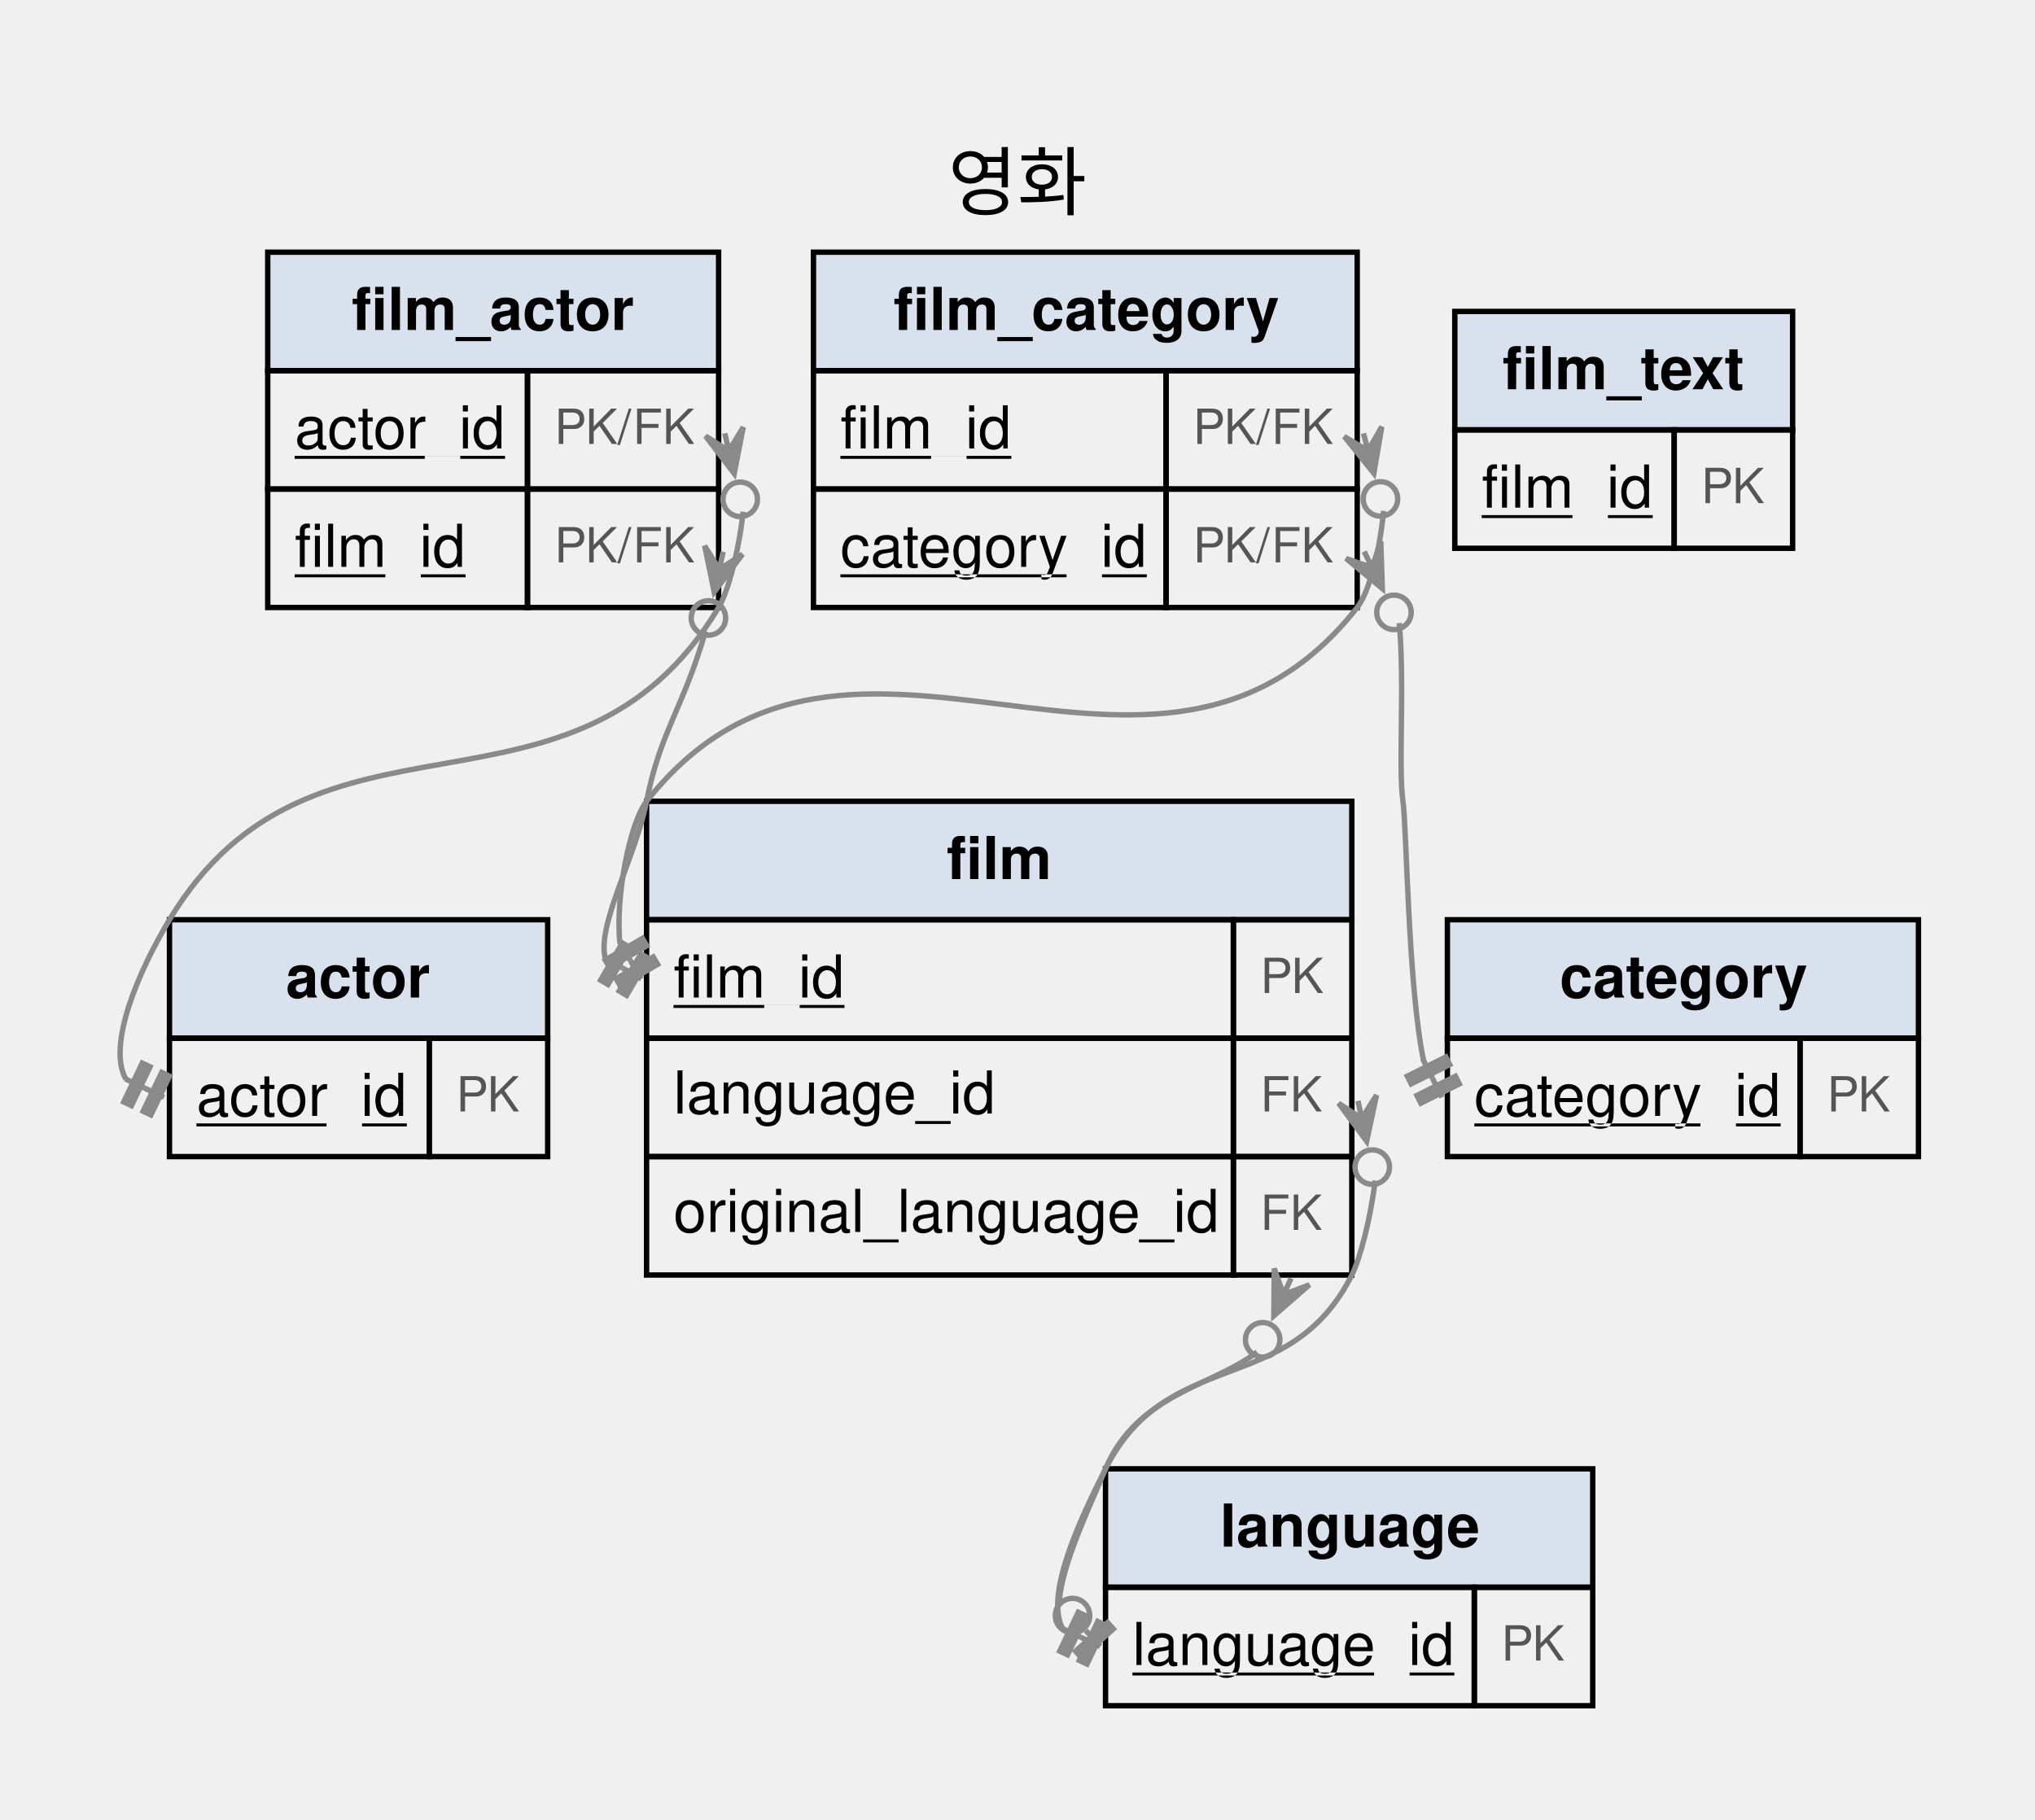
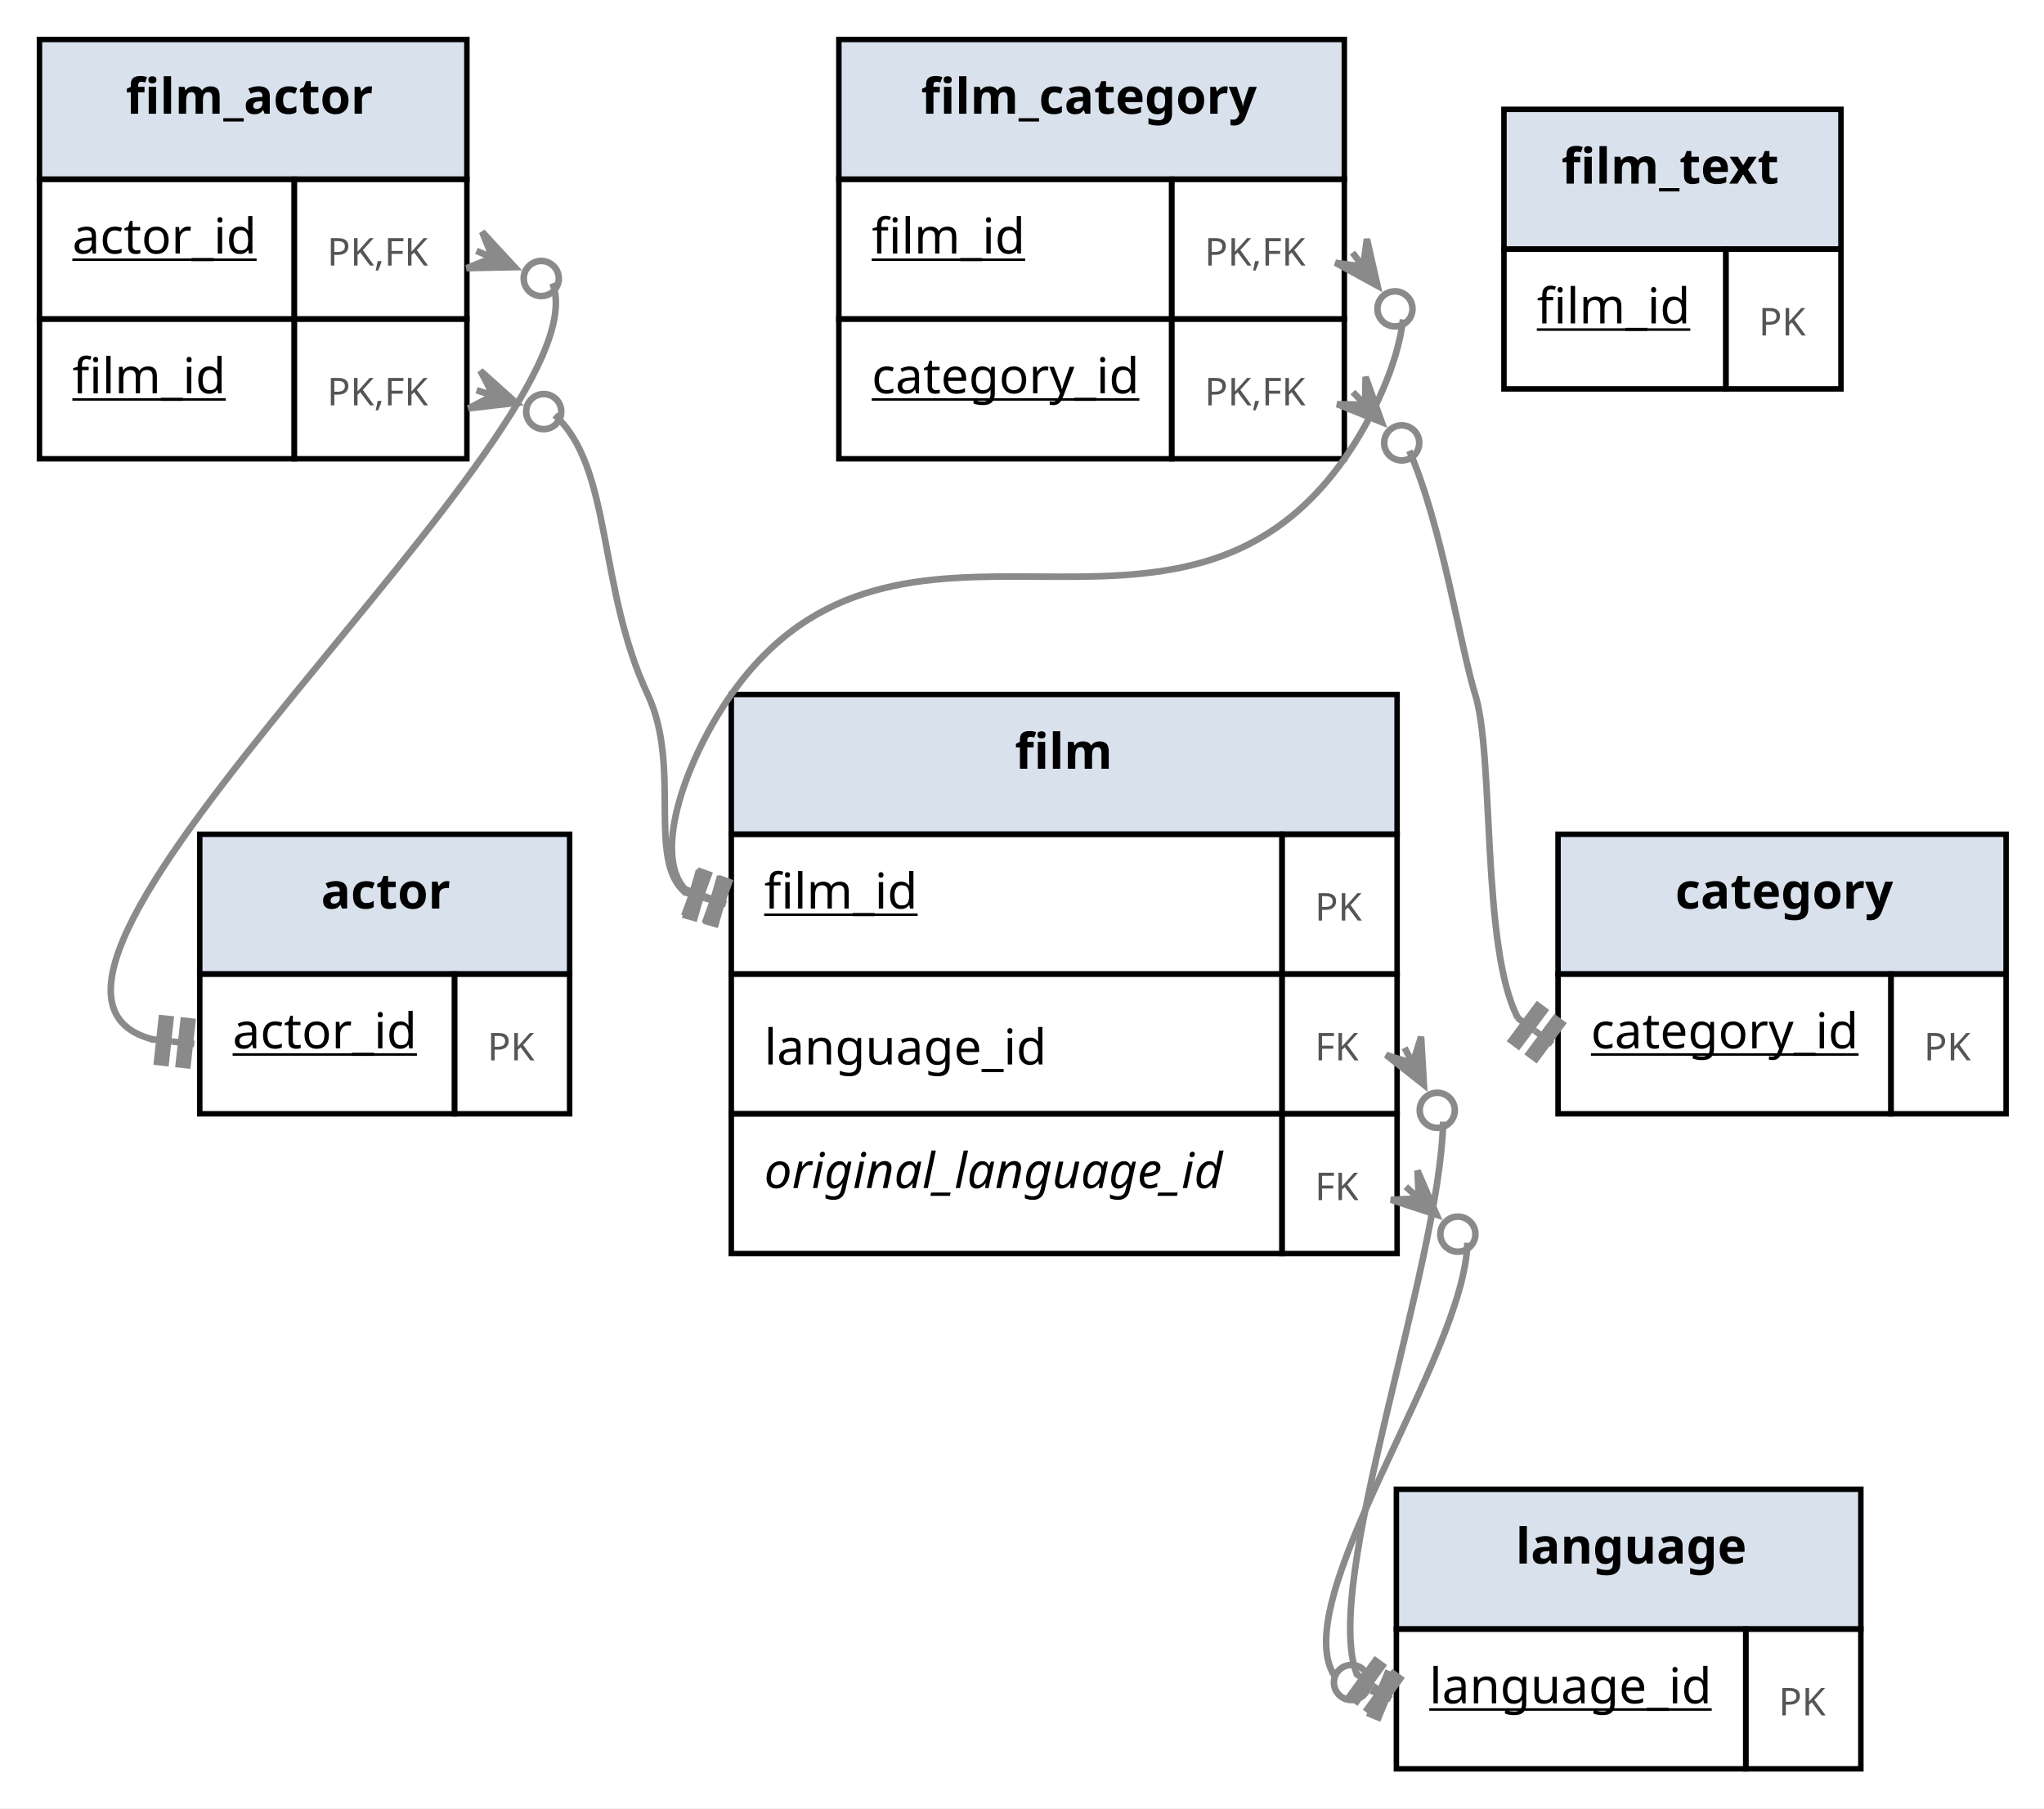
- <svg xmlns="http://www.w3.org/2000/svg" width="378pt" height="338pt" viewBox="0.00 0.00 378.00 338.00">
-   <g id="graph0" class="graph" transform="scale(1 1) rotate(0) translate(21.6 316.85)">
-     <text xml:space="preserve" text-anchor="middle" x="167.38" y="-277.95" font-family="Helvetica,sans-Serif" font-size="14.00">영화</text>
+ <svg xmlns="http://www.w3.org/2000/svg" width="373pt" height="330pt" viewBox="0.00 0.00 373.00 330.00">
+   <g id="graph0" class="graph" transform="scale(1 1) rotate(0) translate(7.2 322.7)">
+     <polygon fill="white" stroke="none" points="-7.2,7.2 -7.2,-322.7 366.07,-322.7 366.07,7.2 -7.2,7.2" />
    <g id="node1" class="node">
-       <polygon fill="#d9e2ec" stroke="none" points="9.88,-124 9.88,-146 80.13,-146 80.13,-124 9.88,-124" />
-       <polygon fill="none" stroke="black" points="9.88,-124 9.88,-146 80.13,-146 80.13,-124 9.88,-124" />
-       <text xml:space="preserve" text-anchor="start" x="31.5" y="-131.55" font-family="Helvetica,sans-Serif" font-weight="bold" font-size="11.00">actor</text>
-       <polygon fill="none" stroke="black" points="9.88,-102 9.88,-124 58.13,-124 58.13,-102 9.88,-102" />
-       <text xml:space="preserve" text-anchor="start" x="14.88" y="-109.55" font-family="Helvetica,sans-Serif" text-decoration="underline" font-size="11.00">actor_id</text>
-       <polygon fill="none" stroke="black" points="58.13,-102 58.13,-124 80.13,-124 80.13,-102 58.13,-102" />
-       <text xml:space="preserve" text-anchor="start" x="63.13" y="-110.38" font-family="Helvetica,sans-Serif" font-size="9.00" fill="#555555">PK</text>
+       <polygon fill="#d9e2ec" stroke="none" points="126.25,-170.5 126.25,-196 247.75,-196 247.75,-170.5 126.25,-170.5" />
+       <polygon fill="none" stroke="#000000" points="126.25,-170.5 126.25,-196 247.75,-196 247.75,-170.5 126.25,-170.5" />
+       <text xml:space="preserve" text-anchor="start" x="178" y="-182.45" font-family="Noto Sans KR" font-weight="bold" font-size="9.00" fill="#000000">film</text>
+       <polygon fill="none" stroke="#000000" points="126.25,-145 126.25,-170.5 226.75,-170.5 226.75,-145 126.25,-145" />
+       <text xml:space="preserve" text-anchor="start" x="132.25" y="-156.95" font-family="Noto Sans KR" text-decoration="underline" font-size="9.00">film_id</text>
+       <polygon fill="none" stroke="#000000" points="226.75,-145 226.75,-170.5 247.75,-170.5 247.75,-145 226.75,-145" />
+       <text xml:space="preserve" text-anchor="start" x="232.75" y="-154.75" font-family="Noto Sans KR" font-size="7.00" fill="#555555">PK</text>
+       <polygon fill="none" stroke="#000000" points="126.25,-119.5 126.25,-145 226.75,-145 226.75,-119.5 126.25,-119.5" />
+       <text xml:space="preserve" text-anchor="start" x="132.25" y="-128.5" font-family="Noto Sans KR" font-size="9.00">language_id</text>
+       <polygon fill="none" stroke="#000000" points="226.75,-119.5 226.75,-145 247.75,-145 247.75,-119.5 226.75,-119.5" />
+       <text xml:space="preserve" text-anchor="start" x="232.75" y="-129.25" font-family="Noto Sans KR" font-size="7.00" fill="#555555">FK</text>
+       <polygon fill="none" stroke="#000000" points="126.25,-94 126.25,-119.5 226.75,-119.5 226.75,-94 126.25,-94" />
+       <text xml:space="preserve" text-anchor="start" x="132.25" y="-105.95" font-family="Noto Sans KR" font-style="italic" font-size="9.00">original_language_id</text>
+       <polygon fill="none" stroke="#000000" points="226.75,-94 226.75,-119.5 247.75,-119.5 247.75,-94 226.75,-94" />
+       <text xml:space="preserve" text-anchor="start" x="232.75" y="-103.75" font-family="Noto Sans KR" font-size="7.00" fill="#555555">FK</text>
+     </g>
+     <g id="node7" class="node">
+       <polygon fill="#d9e2ec" stroke="none" points="247.62,-25.5 247.62,-51 332.38,-51 332.38,-25.5 247.62,-25.5" />
+       <polygon fill="none" stroke="#000000" points="247.62,-25.5 247.62,-51 332.38,-51 332.38,-25.5 247.62,-25.5" />
+       <text xml:space="preserve" text-anchor="start" x="269.38" y="-37.45" font-family="Noto Sans KR" font-weight="bold" font-size="9.00" fill="#000000">language</text>
+       <polygon fill="none" stroke="#000000" points="247.62,0 247.62,-25.5 311.38,-25.5 311.38,0 247.62,0" />
+       <text xml:space="preserve" text-anchor="start" x="253.62" y="-11.95" font-family="Noto Sans KR" text-decoration="underline" font-size="9.00">language_id</text>
+       <polygon fill="none" stroke="#000000" points="311.38,0 311.38,-25.5 332.38,-25.5 332.38,0 311.38,0" />
+       <text xml:space="preserve" text-anchor="start" x="317.38" y="-9.75" font-family="Noto Sans KR" font-size="7.00" fill="#555555">PK</text>
+     </g>
+     <g id="edge1" class="edge">
+       <path fill="none" stroke="#8a8a8a" stroke-width="1.2" d="M256.16,-118.07C255.47,-91.12 233.92,-33.69 240.41,-17.24" />
+       <polygon fill="#8a8a8a" stroke="#8a8a8a" stroke-width="1.2" points="252.64,-124.8 245.75,-130.23 250.6,-128.71 249.12,-131.54 249.12,-131.54 249.12,-131.54 250.6,-128.71 252.13,-133.56 252.64,-124.8" />
+       <ellipse fill="none" stroke="#8a8a8a" stroke-width="1.2" cx="255.08" cy="-120.14" rx="3.2" ry="3.2" />
+       <polygon fill="#8a8a8a" stroke="#8a8a8a" stroke-width="1.2" points="243.63,-9.98 248.32,-16.46 247.02,-17.4 242.34,-10.91 243.63,-9.98" />
+       <polyline fill="none" stroke="#8a8a8a" stroke-width="1.2" points="246.62,-12.75 243.38,-15.09" />
+       <polygon fill="#8a8a8a" stroke="#8a8a8a" stroke-width="1.2" points="240.39,-12.32 245.08,-18.8 243.78,-19.74 239.09,-13.26 240.39,-12.32" />
+       <polyline fill="none" stroke="#8a8a8a" stroke-width="1.2" points="243.38,-15.09 240.14,-17.44" />
+     </g>
+     <g id="edge2" class="edge">
+       <path fill="none" stroke="#8a8a8a" stroke-width="1.2" d="M260.57,-95.97C260.14,-75.33 227.64,-31.04 236.25,-17.07" />
+       <polygon fill="#8a8a8a" stroke="#8a8a8a" stroke-width="1.2" points="254.96,-101.09 246.62,-103.82 251.71,-104.05 249.34,-106.21 249.34,-106.21 249.34,-106.21 251.71,-104.05 251.47,-109.14 254.96,-101.09" />
+       <ellipse fill="none" stroke="#8a8a8a" stroke-width="1.2" cx="258.84" cy="-97.54" rx="3.2" ry="3.2" />
+       <polygon fill="#8a8a8a" stroke="#8a8a8a" stroke-width="1.2" points="244.35,-9.36 247.42,-16.75 245.95,-17.37 242.87,-9.98 244.35,-9.36" />
+       <polyline fill="none" stroke="#8a8a8a" stroke-width="1.2" points="246.62,-12.75 242.93,-14.29" />
+       <ellipse fill="none" stroke="#8a8a8a" stroke-width="1.2" cx="239.42" cy="-15.75" rx="3.2" ry="3.2" />
    </g>
    <g id="node2" class="node">
-       <polygon fill="#d9e2ec" stroke="none" points="247.25,-124 247.25,-146 334.75,-146 334.75,-124 247.25,-124" />
-       <polygon fill="none" stroke="black" points="247.25,-124 247.25,-146 334.75,-146 334.75,-124 247.25,-124" />
-       <text xml:space="preserve" text-anchor="start" x="268.13" y="-131.55" font-family="Helvetica,sans-Serif" font-weight="bold" font-size="11.00">category</text>
-       <polygon fill="none" stroke="black" points="247.25,-102 247.25,-124 312.75,-124 312.75,-102 247.25,-102" />
-       <text xml:space="preserve" text-anchor="start" x="252.25" y="-109.55" font-family="Helvetica,sans-Serif" text-decoration="underline" font-size="11.00">category_id</text>
-       <polygon fill="none" stroke="black" points="312.75,-102 312.75,-124 334.75,-124 334.75,-102 312.75,-102" />
-       <text xml:space="preserve" text-anchor="start" x="317.75" y="-110.38" font-family="Helvetica,sans-Serif" font-size="9.00" fill="#555555">PK</text>
+       <polygon fill="#d9e2ec" stroke="none" points="267.25,-277.25 267.25,-302.75 328.75,-302.75 328.75,-277.25 267.25,-277.25" />
+       <polygon fill="none" stroke="#000000" points="267.25,-277.25 267.25,-302.75 328.75,-302.75 328.75,-277.25 267.25,-277.25" />
+       <text xml:space="preserve" text-anchor="start" x="277.75" y="-289.2" font-family="Noto Sans KR" font-weight="bold" font-size="9.00" fill="#000000">film_text</text>
+       <polygon fill="none" stroke="#000000" points="267.25,-251.75 267.25,-277.25 307.75,-277.25 307.75,-251.75 267.25,-251.75" />
+       <text xml:space="preserve" text-anchor="start" x="273.25" y="-263.7" font-family="Noto Sans KR" text-decoration="underline" font-size="9.00">film_id</text>
+       <polygon fill="none" stroke="#000000" points="307.75,-251.75 307.75,-277.25 328.75,-277.25 328.75,-251.75 307.75,-251.75" />
+       <text xml:space="preserve" text-anchor="start" x="313.75" y="-261.5" font-family="Noto Sans KR" font-size="7.00" fill="#555555">PK</text>
    </g>
    <g id="node3" class="node">
-       <polygon fill="#d9e2ec" stroke="none" points="98.5,-146 98.5,-168 229.5,-168 229.5,-146 98.5,-146" />
-       <polygon fill="none" stroke="black" points="98.5,-146 98.5,-168 229.5,-168 229.5,-146 98.5,-146" />
-       <text xml:space="preserve" text-anchor="start" x="154.25" y="-153.55" font-family="Helvetica,sans-Serif" font-weight="bold" font-size="11.00">film</text>
-       <polygon fill="none" stroke="black" points="98.5,-124 98.5,-146 207.5,-146 207.5,-124 98.5,-124" />
-       <text xml:space="preserve" text-anchor="start" x="103.5" y="-131.55" font-family="Helvetica,sans-Serif" text-decoration="underline" font-size="11.00">film_id</text>
-       <polygon fill="none" stroke="black" points="207.5,-124 207.5,-146 229.5,-146 229.5,-124 207.5,-124" />
-       <text xml:space="preserve" text-anchor="start" x="212.5" y="-132.38" font-family="Helvetica,sans-Serif" font-size="9.00" fill="#555555">PK</text>
-       <polygon fill="none" stroke="black" points="98.5,-102 98.5,-124 207.5,-124 207.5,-102 98.5,-102" />
-       <text xml:space="preserve" text-anchor="start" x="103.5" y="-110" font-family="Helvetica,sans-Serif" font-size="11.00">language_id</text>
-       <polygon fill="none" stroke="black" points="207.5,-102 207.5,-124 229.5,-124 229.5,-102 207.5,-102" />
-       <text xml:space="preserve" text-anchor="start" x="212.5" y="-110.38" font-family="Helvetica,sans-Serif" font-size="9.00" fill="#555555">FK</text>
-       <polygon fill="none" stroke="black" points="98.5,-80 98.5,-102 207.5,-102 207.5,-80 98.5,-80" />
-       <text xml:space="preserve" text-anchor="start" x="103.5" y="-88" font-family="Helvetica,sans-Serif" font-size="11.00">original_language_id</text>
-       <polygon fill="none" stroke="black" points="207.5,-80 207.5,-102 229.5,-102 229.5,-80 207.5,-80" />
-       <text xml:space="preserve" text-anchor="start" x="212.5" y="-88.38" font-family="Helvetica,sans-Serif" font-size="9.00" fill="#555555">FK</text>
+       <polygon fill="#d9e2ec" stroke="none" points="0,-290 0,-315.5 78,-315.5 78,-290 0,-290" />
+       <polygon fill="none" stroke="#000000" points="0,-290 0,-315.5 78,-315.5 78,-290 0,-290" />
+       <text xml:space="preserve" text-anchor="start" x="15.75" y="-301.95" font-family="Noto Sans KR" font-weight="bold" font-size="9.00" fill="#000000">film_actor</text>
+       <polygon fill="none" stroke="#000000" points="0,-264.5 0,-290 46.5,-290 46.5,-264.5 0,-264.5" />
+       <text xml:space="preserve" text-anchor="start" x="6" y="-276.45" font-family="Noto Sans KR" text-decoration="underline" font-size="9.00">actor_id</text>
+       <polygon fill="none" stroke="#000000" points="46.5,-264.5 46.5,-290 78,-290 78,-264.5 46.5,-264.5" />
+       <text xml:space="preserve" text-anchor="start" x="52.5" y="-274.25" font-family="Noto Sans KR" font-size="7.00" fill="#555555">PK,FK</text>
+       <polygon fill="none" stroke="#000000" points="0,-239 0,-264.5 46.5,-264.5 46.5,-239 0,-239" />
+       <text xml:space="preserve" text-anchor="start" x="6" y="-250.95" font-family="Noto Sans KR" text-decoration="underline" font-size="9.00">film_id</text>
+       <polygon fill="none" stroke="#000000" points="46.5,-239 46.5,-264.5 78,-264.5 78,-239 46.5,-239" />
+       <text xml:space="preserve" text-anchor="start" x="52.5" y="-248.75" font-family="Noto Sans KR" font-size="7.00" fill="#555555">PK,FK</text>
    </g>
-     <g id="node7" class="node">
-       <polygon fill="#d9e2ec" stroke="none" points="183.75,-22 183.75,-44 274.25,-44 274.25,-22 183.75,-22" />
-       <polygon fill="none" stroke="black" points="183.75,-22 183.75,-44 274.25,-44 274.25,-22 183.75,-22" />
-       <text xml:space="preserve" text-anchor="start" x="205" y="-29.55" font-family="Helvetica,sans-Serif" font-weight="bold" font-size="11.00">language</text>
-       <polygon fill="none" stroke="black" points="183.75,0 183.75,-22 252.25,-22 252.25,0 183.75,0" />
-       <text xml:space="preserve" text-anchor="start" x="188.75" y="-7.55" font-family="Helvetica,sans-Serif" text-decoration="underline" font-size="11.00">language_id</text>
-       <polygon fill="none" stroke="black" points="252.25,0 252.25,-22 274.25,-22 274.25,0 252.25,0" />
-       <text xml:space="preserve" text-anchor="start" x="257.25" y="-8.38" font-family="Helvetica,sans-Serif" font-size="9.00" fill="#555555">PK</text>
+     <g id="edge4" class="edge">
+       <path fill="none" stroke="#8a8a8a" stroke-width="1.2" d="M94.02,-246.97C104.57,-237.51 101.8,-215.6 111,-196 117.26,-182.66 110.78,-165.75 117.86,-159.87" />
+       <polygon fill="#8a8a8a" stroke="#8a8a8a" stroke-width="1.2" points="87.01,-249.2 78.29,-248.2 82.81,-250.54 79.77,-251.51 79.77,-251.51 79.77,-251.51 82.81,-250.54 80.47,-255.06 87.01,-249.2" />
+       <ellipse fill="none" stroke="#8a8a8a" stroke-width="1.2" cx="92.02" cy="-247.61" rx="3.2" ry="3.2" />
+       <polygon fill="#8a8a8a" stroke="#8a8a8a" stroke-width="1.2" points="123.38,-154.13 125.59,-161.82 124.05,-162.26 121.84,-154.57 123.38,-154.13" />
+       <polyline fill="none" stroke="#8a8a8a" stroke-width="1.2" points="125.25,-157.75 121.41,-158.85" />
+       <polygon fill="#8a8a8a" stroke="#8a8a8a" stroke-width="1.2" points="119.53,-155.23 121.74,-162.92 120.2,-163.36 117.99,-155.67 119.53,-155.23" />
+       <polyline fill="none" stroke="#8a8a8a" stroke-width="1.2" points="121.41,-158.85 117.56,-159.96" />
    </g>
-     <g id="edge1" class="edge">
-       <path fill="none" stroke="#8a8a8a" d="M233.84,-97.55C232.98,-90.51 231.05,-83.07 229.5,-80 217.85,-56.9 195.4,-67.1 183.75,-44 178.8,-34.17 172.46,-20.52 175.79,-14.31" />
-       <polygon fill="#8a8a8a" stroke="#8a8a8a" points="232.26,-104.85 227.05,-111.91 231.35,-109.09 230.64,-112.35 230.64,-112.35 230.64,-112.35 231.35,-109.09 234.09,-113.43 232.26,-104.85" />
-       <ellipse fill="none" stroke="#8a8a8a" cx="233.3" cy="-100.05" rx="3.2" ry="3.2" />
-       <polygon fill="#8a8a8a" stroke="#8a8a8a" points="180.31,-7.73 183.75,-14.96 182.3,-15.64 178.87,-8.42 180.31,-7.73" />
-       <polyline fill="none" stroke="#8a8a8a" points="182.75,-11 179.14,-12.72" />
-       <polygon fill="#8a8a8a" stroke="#8a8a8a" points="176.7,-9.45 180.14,-16.67 178.69,-17.36 175.25,-10.14 176.7,-9.45" />
-       <polyline fill="none" stroke="#8a8a8a" points="179.14,-12.72 175.53,-14.44" />
+     <g id="node5" class="node">
+       <polygon fill="#d9e2ec" stroke="none" points="29.25,-145 29.25,-170.5 96.75,-170.5 96.75,-145 29.25,-145" />
+       <polygon fill="none" stroke="#000000" points="29.25,-145 29.25,-170.5 96.75,-170.5 96.75,-145 29.25,-145" />
+       <text xml:space="preserve" text-anchor="start" x="51.38" y="-156.95" font-family="Noto Sans KR" font-weight="bold" font-size="9.00" fill="#000000">actor</text>
+       <polygon fill="none" stroke="#000000" points="29.25,-119.5 29.25,-145 75.75,-145 75.75,-119.5 29.25,-119.5" />
+       <text xml:space="preserve" text-anchor="start" x="35.25" y="-131.45" font-family="Noto Sans KR" text-decoration="underline" font-size="9.00">actor_id</text>
+       <polygon fill="none" stroke="#000000" points="75.75,-119.5 75.75,-145 96.75,-145 96.75,-119.5 75.75,-119.5" />
+       <text xml:space="preserve" text-anchor="start" x="81.75" y="-129.25" font-family="Noto Sans KR" font-size="7.00" fill="#555555">PK</text>
    </g>
-     <g id="edge2" class="edge">
-       <path fill="none" stroke="#8a8a8a" d="M211.9,-65.7C203.57,-59.28 189.62,-57.93 183.75,-44 180.46,-36.18 175.73,-26.38 175.17,-19.49" />
-       <polygon fill="#8a8a8a" stroke="#8a8a8a" points="215.01,-72.43 215.09,-81.21 216.82,-76.37 218.22,-79.39 218.22,-79.39 218.22,-79.39 216.82,-76.37 221.63,-78.19 215.01,-72.43" />
-       <ellipse fill="none" stroke="#8a8a8a" cx="212.94" cy="-67.97" rx="3.2" ry="3.2" />
-       <polygon fill="#8a8a8a" stroke="#8a8a8a" points="179.24,-8.93 185.2,-14.26 184.14,-15.45 178.17,-10.13 179.24,-8.93" />
-       <polyline fill="none" stroke="#8a8a8a" points="182.75,-11 180.09,-13.98" />
-       <ellipse fill="none" stroke="#8a8a8a" cx="177.62" cy="-16.74" rx="3.2" ry="3.2" />
+     <g id="edge3" class="edge">
+       <path fill="none" stroke="#8a8a8a" stroke-width="1.2" d="M93.62,-271.02C103.9,-244.68 -18.07,-143.31 20.62,-133.08" />
+       <polygon fill="#8a8a8a" stroke="#8a8a8a" stroke-width="1.2" points="86.73,-273.96 77.96,-273.78 82.68,-275.68 79.74,-276.94 79.74,-276.94 79.74,-276.94 82.68,-275.68 80.78,-280.4 86.73,-273.96" />
+       <ellipse fill="none" stroke="#8a8a8a" stroke-width="1.2" cx="91.57" cy="-271.89" rx="3.2" ry="3.2" />
+       <polygon fill="#8a8a8a" stroke="#8a8a8a" stroke-width="1.2" points="27.02,-128.36 27.89,-136.31 26.3,-136.49 25.43,-128.53 27.02,-128.36" />
+       <polyline fill="none" stroke="#8a8a8a" stroke-width="1.2" points="28.25,-132.25 24.27,-132.68" />
+       <polygon fill="#8a8a8a" stroke="#8a8a8a" stroke-width="1.2" points="23.04,-128.79 23.91,-136.75 22.32,-136.92 21.45,-128.97 23.04,-128.79" />
+       <polyline fill="none" stroke="#8a8a8a" stroke-width="1.2" points="24.27,-132.68 20.3,-133.12" />
    </g>
    <g id="node4" class="node">
-       <polygon fill="#d9e2ec" stroke="none" points="28.13,-248 28.13,-270 111.88,-270 111.88,-248 28.13,-248" />
-       <polygon fill="none" stroke="black" points="28.13,-248 28.13,-270 111.88,-270 111.88,-248 28.13,-248" />
-       <text xml:space="preserve" text-anchor="start" x="43.75" y="-255.55" font-family="Helvetica,sans-Serif" font-weight="bold" font-size="11.00">film_actor</text>
-       <polygon fill="none" stroke="black" points="28.13,-226 28.13,-248 76.38,-248 76.38,-226 28.13,-226" />
-       <text xml:space="preserve" text-anchor="start" x="33.13" y="-233.55" font-family="Helvetica,sans-Serif" text-decoration="underline" font-size="11.00">actor_id</text>
-       <polygon fill="none" stroke="black" points="76.38,-226 76.38,-248 111.88,-248 111.88,-226 76.38,-226" />
-       <text xml:space="preserve" text-anchor="start" x="81.38" y="-234.38" font-family="Helvetica,sans-Serif" font-size="9.00" fill="#555555">PK/FK</text>
-       <polygon fill="none" stroke="black" points="28.13,-204 28.13,-226 76.38,-226 76.38,-204 28.13,-204" />
-       <text xml:space="preserve" text-anchor="start" x="33.13" y="-211.55" font-family="Helvetica,sans-Serif" text-decoration="underline" font-size="11.00">film_id</text>
-       <polygon fill="none" stroke="black" points="76.38,-204 76.38,-226 111.88,-226 111.88,-204 76.38,-204" />
-       <text xml:space="preserve" text-anchor="start" x="81.38" y="-212.38" font-family="Helvetica,sans-Serif" font-size="9.00" fill="#555555">PK/FK</text>
-     </g>
-     <g id="edge3" class="edge">
-       <path fill="none" stroke="#8a8a8a" d="M116.44,-221.8C115.66,-214.63 113.68,-207 111.88,-204 84.97,-159.33 36.78,-190.67 9.88,-146 4.2,-136.57 -1.78,-122.72 1.78,-116.39" />
-       <polygon fill="#8a8a8a" stroke="#8a8a8a" points="114.78,-228.89 109.45,-235.85 113.79,-233.11 113.03,-236.35 113.03,-236.35 113.03,-236.35 113.79,-233.11 116.46,-237.5 114.78,-228.89" />
-       <ellipse fill="none" stroke="#8a8a8a" cx="115.9" cy="-224.1" rx="3.2" ry="3.2" />
-       <polygon fill="#8a8a8a" stroke="#8a8a8a" points="6.43,-109.73 9.88,-116.95 8.43,-117.64 4.99,-110.42 6.43,-109.73" />
-       <polyline fill="none" stroke="#8a8a8a" points="8.88,-113 5.27,-114.72" />
-       <polygon fill="#8a8a8a" stroke="#8a8a8a" points="2.82,-111.46 6.27,-118.68 4.82,-119.37 1.38,-112.15 2.82,-111.46" />
-       <polyline fill="none" stroke="#8a8a8a" points="5.27,-114.72 1.66,-116.45" />
-     </g>
-     <g id="edge4" class="edge">
-       <path fill="none" stroke="#8a8a8a" d="M109.44,-199.61C105.39,-185.45 101.03,-180.96 98.5,-168 96.48,-157.65 89.27,-145.13 90.82,-138.91" />
-       <polygon fill="#8a8a8a" stroke="#8a8a8a" points="111.06,-206.87 109.29,-215.46 112.01,-211.1 112.73,-214.35 112.73,-214.35 112.73,-214.35 112.01,-211.1 116.32,-213.89 111.06,-206.87" />
-       <ellipse fill="none" stroke="#8a8a8a" cx="109.99" cy="-202.06" rx="3.2" ry="3.2" />
-       <polygon fill="#8a8a8a" stroke="#8a8a8a" points="94.79,-131.95 98.83,-138.86 97.45,-139.66 93.41,-132.76 94.79,-131.95" />
-       <polyline fill="none" stroke="#8a8a8a" points="97.5,-135 94.05,-137.02" />
-       <polygon fill="#8a8a8a" stroke="#8a8a8a" points="91.34,-133.97 95.38,-140.88 93.99,-141.68 89.96,-134.78 91.34,-133.97" />
-       <polyline fill="none" stroke="#8a8a8a" points="94.05,-137.02 90.6,-139.04" />
-     </g>
-     <g id="node5" class="node">
-       <polygon fill="#d9e2ec" stroke="none" points="129.5,-248 129.5,-270 230.5,-270 230.5,-248 129.5,-248" />
-       <polygon fill="none" stroke="black" points="129.5,-248 129.5,-270 230.5,-270 230.5,-248 129.5,-248" />
-       <text xml:space="preserve" text-anchor="start" x="144.38" y="-255.55" font-family="Helvetica,sans-Serif" font-weight="bold" font-size="11.00">film_category</text>
-       <polygon fill="none" stroke="black" points="129.5,-226 129.5,-248 195,-248 195,-226 129.5,-226" />
-       <text xml:space="preserve" text-anchor="start" x="134.5" y="-233.55" font-family="Helvetica,sans-Serif" text-decoration="underline" font-size="11.00">film_id</text>
-       <polygon fill="none" stroke="black" points="195,-226 195,-248 230.5,-248 230.5,-226 195,-226" />
-       <text xml:space="preserve" text-anchor="start" x="200" y="-234.38" font-family="Helvetica,sans-Serif" font-size="9.00" fill="#555555">PK/FK</text>
-       <polygon fill="none" stroke="black" points="129.5,-204 129.5,-226 195,-226 195,-204 129.5,-204" />
-       <text xml:space="preserve" text-anchor="start" x="134.5" y="-211.55" font-family="Helvetica,sans-Serif" text-decoration="underline" font-size="11.00">category_id</text>
-       <polygon fill="none" stroke="black" points="195,-204 195,-226 230.5,-226 230.5,-204 195,-204" />
-       <text xml:space="preserve" text-anchor="start" x="200" y="-212.38" font-family="Helvetica,sans-Serif" font-size="9.00" fill="#555555">PK/FK</text>
+       <polygon fill="#d9e2ec" stroke="none" points="145.88,-290 145.88,-315.5 238.12,-315.5 238.12,-290 145.88,-290" />
+       <polygon fill="none" stroke="#000000" points="145.88,-290 145.88,-315.5 238.12,-315.5 238.12,-290 145.88,-290" />
+       <text xml:space="preserve" text-anchor="start" x="160.88" y="-301.95" font-family="Noto Sans KR" font-weight="bold" font-size="9.00" fill="#000000">film_category</text>
+       <polygon fill="none" stroke="#000000" points="145.88,-264.5 145.88,-290 206.62,-290 206.62,-264.5 145.88,-264.5" />
+       <text xml:space="preserve" text-anchor="start" x="151.88" y="-276.45" font-family="Noto Sans KR" text-decoration="underline" font-size="9.00">film_id</text>
+       <polygon fill="none" stroke="#000000" points="206.62,-264.5 206.62,-290 238.12,-290 238.12,-264.5 206.62,-264.5" />
+       <text xml:space="preserve" text-anchor="start" x="212.62" y="-274.25" font-family="Noto Sans KR" font-size="7.00" fill="#555555">PK,FK</text>
+       <polygon fill="none" stroke="#000000" points="145.88,-239 145.88,-264.5 206.62,-264.5 206.62,-239 145.88,-239" />
+       <text xml:space="preserve" text-anchor="start" x="151.88" y="-250.95" font-family="Noto Sans KR" text-decoration="underline" font-size="9.00">category_id</text>
+       <polygon fill="none" stroke="#000000" points="206.62,-239 206.62,-264.5 238.12,-264.5 238.12,-239 206.62,-239" />
+       <text xml:space="preserve" text-anchor="start" x="212.62" y="-248.75" font-family="Noto Sans KR" font-size="7.00" fill="#555555">PK,FK</text>
    </g>
    <g id="edge5" class="edge">
-       <path fill="none" stroke="#8a8a8a" d="M238.31,-201.11C239.35,-189.62 238.1,-174.21 239,-168 239.68,-163.33 239.96,-133.57 242.82,-119.88" />
-       <polygon fill="#8a8a8a" stroke="#8a8a8a" points="235.17,-207.52 228.42,-213.12 233.26,-211.41 231.8,-214.4 231.8,-214.4 231.8,-214.4 233.26,-211.41 234.88,-216.28 235.17,-207.52" />
-       <ellipse fill="none" stroke="#8a8a8a" cx="237.33" cy="-203.1" rx="3.2" ry="3.2" />
-       <polygon fill="#8a8a8a" stroke="#8a8a8a" points="242.32,-111.93 249.47,-115.5 248.76,-116.93 241.6,-113.36 242.32,-111.93" />
-       <polyline fill="none" stroke="#8a8a8a" points="246.25,-113 244.46,-116.58" />
-       <polygon fill="#8a8a8a" stroke="#8a8a8a" points="240.53,-115.51 247.68,-119.08 246.97,-120.51 239.81,-116.94 240.53,-115.51" />
-       <polyline fill="none" stroke="#8a8a8a" points="244.46,-116.58 242.68,-120.16" />
+       <path fill="none" stroke="#8a8a8a" stroke-width="1.2" d="M248.82,-264.42C247.95,-256.41 243.26,-246.27 238.12,-239 207.39,-195.49 156.98,-239.51 126.25,-196 118.43,-184.93 111.64,-167.21 117.81,-160.47" />
+       <polygon fill="#8a8a8a" stroke="#8a8a8a" stroke-width="1.2" points="244.19,-270.55 236.5,-274.76 241.54,-274.06 239.61,-276.61 239.61,-276.61 239.61,-276.61 241.54,-274.06 242.24,-279.1 244.19,-270.55" />
+       <ellipse fill="none" stroke="#8a8a8a" stroke-width="1.2" cx="247.36" cy="-266.35" rx="3.2" ry="3.2" />
+       <polygon fill="#8a8a8a" stroke="#8a8a8a" stroke-width="1.2" points="123.12,-154.27 125.87,-161.78 124.37,-162.33 121.62,-154.82 123.12,-154.27" />
+       <polyline fill="none" stroke="#8a8a8a" stroke-width="1.2" points="125.25,-157.75 121.49,-159.12" />
+       <polygon fill="#8a8a8a" stroke="#8a8a8a" stroke-width="1.2" points="119.37,-155.64 122.12,-163.16 120.61,-163.71 117.87,-156.19 119.37,-155.64" />
+       <polyline fill="none" stroke="#8a8a8a" stroke-width="1.2" points="121.49,-159.12 117.74,-160.5" />
+     </g>
+     <g id="node6" class="node">
+       <polygon fill="#d9e2ec" stroke="none" points="277.12,-145 277.12,-170.5 358.88,-170.5 358.88,-145 277.12,-145" />
+       <polygon fill="none" stroke="#000000" points="277.12,-145 277.12,-170.5 358.88,-170.5 358.88,-145 277.12,-145" />
+       <text xml:space="preserve" text-anchor="start" x="298.5" y="-156.95" font-family="Noto Sans KR" font-weight="bold" font-size="9.00" fill="#000000">category</text>
+       <polygon fill="none" stroke="#000000" points="277.12,-119.5 277.12,-145 337.88,-145 337.88,-119.5 277.12,-119.5" />
+       <text xml:space="preserve" text-anchor="start" x="283.12" y="-131.45" font-family="Noto Sans KR" text-decoration="underline" font-size="9.00">category_id</text>
+       <polygon fill="none" stroke="#000000" points="337.88,-119.5 337.88,-145 358.88,-145 358.88,-119.5 337.88,-119.5" />
+       <text xml:space="preserve" text-anchor="start" x="343.88" y="-129.25" font-family="Noto Sans KR" font-size="7.00" fill="#555555">PK</text>
    </g>
    <g id="edge6" class="edge">
-       <path fill="none" stroke="#8a8a8a" d="M235.4,-221.95C234.73,-214.62 232.7,-206.79 230.5,-204 192.86,-156.24 136.14,-215.76 98.5,-168 95.42,-164.08 92.67,-150.25 93.54,-141.78" />
-       <polygon fill="#8a8a8a" stroke="#8a8a8a" points="233.59,-228.93 228.1,-235.77 232.5,-233.13 231.67,-236.35 231.67,-236.35 231.67,-236.35 232.5,-233.13 235.07,-237.58 233.59,-228.93" />
-       <ellipse fill="none" stroke="#8a8a8a" cx="234.82" cy="-224.17" rx="3.2" ry="3.2" />
-       <polygon fill="#8a8a8a" stroke="#8a8a8a" points="93.64,-133.67 100.55,-137.71 99.74,-139.09 92.84,-135.05 93.64,-133.67" />
-       <polyline fill="none" stroke="#8a8a8a" points="97.5,-135 95.48,-138.45" />
-       <polygon fill="#8a8a8a" stroke="#8a8a8a" points="91.63,-137.13 98.53,-141.16 97.73,-142.54 90.82,-138.51 91.63,-137.13" />
-       <polyline fill="none" stroke="#8a8a8a" points="95.48,-138.45 93.46,-141.91" />
-     </g>
-     <g id="node6" class="node">
-       <polygon fill="#d9e2ec" stroke="none" points="248.63,-237 248.63,-259 311.38,-259 311.38,-237 248.63,-237" />
-       <polygon fill="none" stroke="black" points="248.63,-237 248.63,-259 311.38,-259 311.38,-237 248.63,-237" />
-       <text xml:space="preserve" text-anchor="start" x="257.5" y="-244.55" font-family="Helvetica,sans-Serif" font-weight="bold" font-size="11.00">film_text</text>
-       <polygon fill="none" stroke="black" points="248.63,-215 248.63,-237 289.38,-237 289.38,-215 248.63,-215" />
-       <text xml:space="preserve" text-anchor="start" x="253.63" y="-222.55" font-family="Helvetica,sans-Serif" text-decoration="underline" font-size="11.00">film_id</text>
-       <polygon fill="none" stroke="black" points="289.38,-215 289.38,-237 311.38,-237 311.38,-215 289.38,-215" />
-       <text xml:space="preserve" text-anchor="start" x="294.38" y="-223.38" font-family="Helvetica,sans-Serif" font-size="9.00" fill="#555555">PK</text>
+       <path fill="none" stroke="#8a8a8a" stroke-width="1.2" d="M249.98,-240.46C255.95,-226.8 259.31,-204.59 262,-196 265.53,-184.75 263.07,-149.7 269.81,-136.95" />
+       <polygon fill="#8a8a8a" stroke="#8a8a8a" stroke-width="1.2" points="244.95,-245.69 236.81,-248.97 241.9,-248.87 239.68,-251.17 239.68,-251.17 239.68,-251.17 241.9,-248.87 242,-253.95 244.95,-245.69" />
+       <ellipse fill="none" stroke="#8a8a8a" stroke-width="1.2" cx="248.59" cy="-241.9" rx="3.2" ry="3.2" />
+       <polygon fill="#8a8a8a" stroke="#8a8a8a" stroke-width="1.2" points="273.1,-129.52 277.87,-135.94 276.58,-136.89 271.81,-130.47 273.1,-129.52" />
+       <polyline fill="none" stroke="#8a8a8a" stroke-width="1.2" points="276.12,-132.25 272.91,-134.64" />
+       <polygon fill="#8a8a8a" stroke="#8a8a8a" stroke-width="1.2" points="269.89,-131.9 274.66,-138.32 273.37,-139.28 268.6,-132.86 269.89,-131.9" />
+       <polyline fill="none" stroke="#8a8a8a" stroke-width="1.2" points="272.91,-134.64 269.7,-137.02" />
    </g>
  </g>
</svg>
